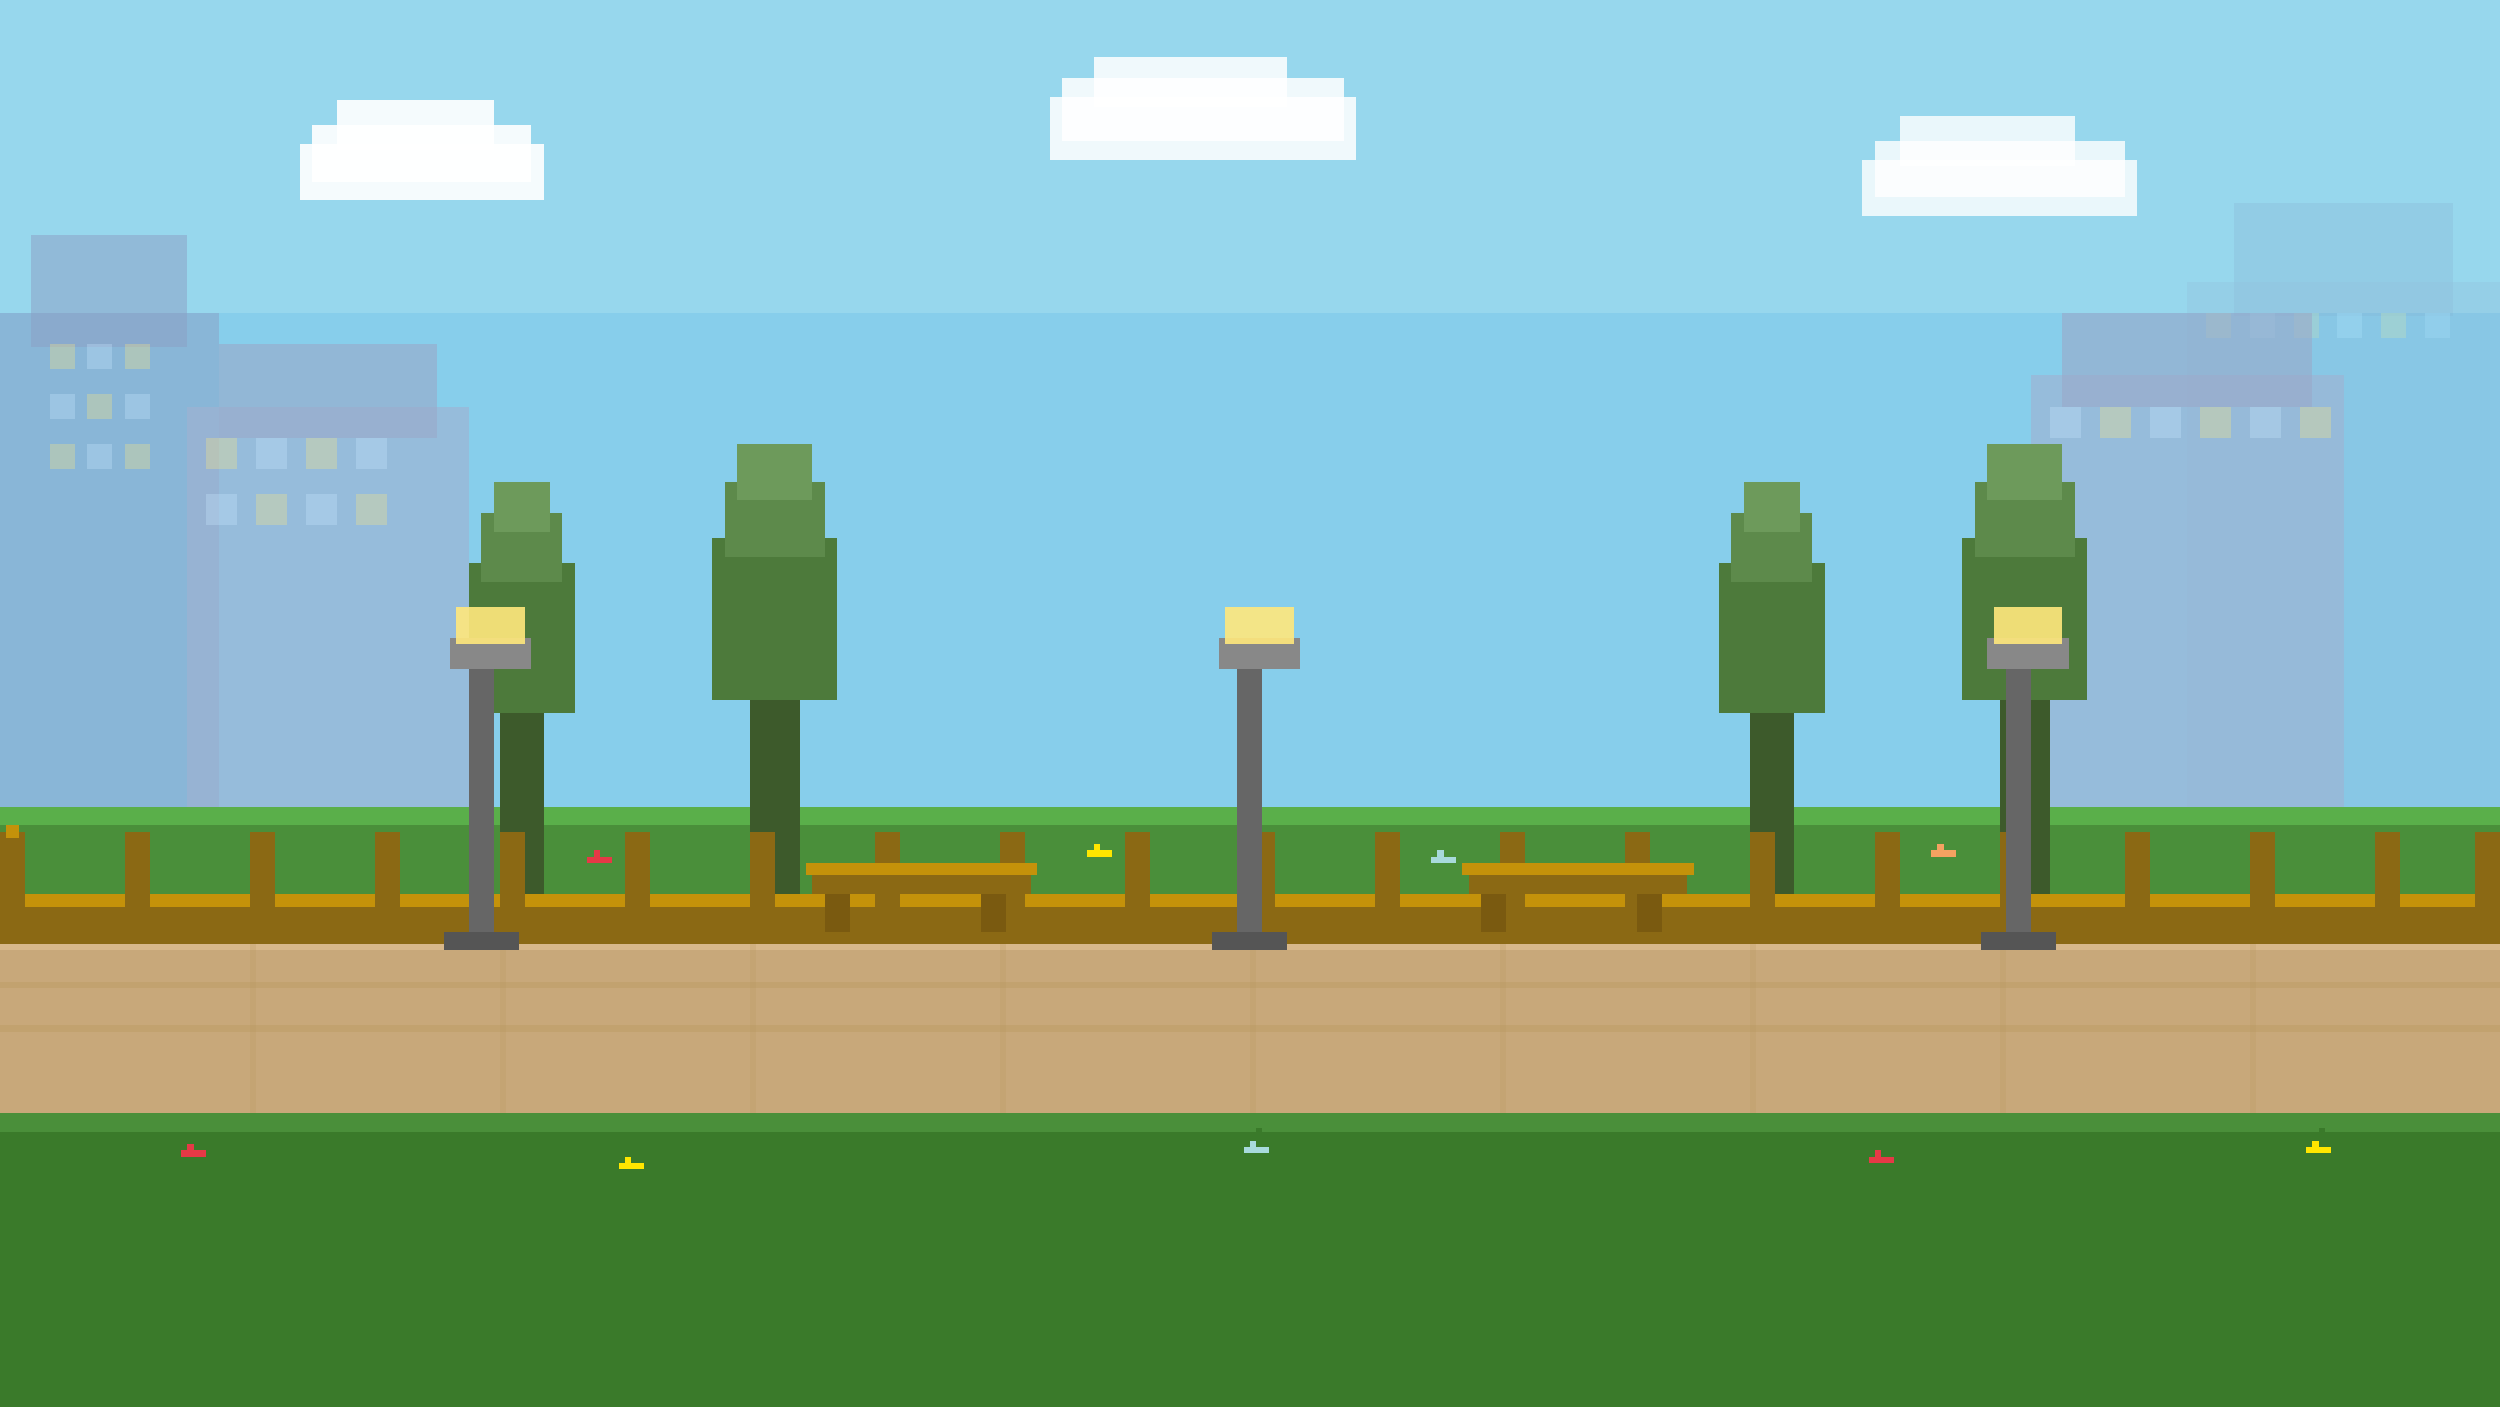
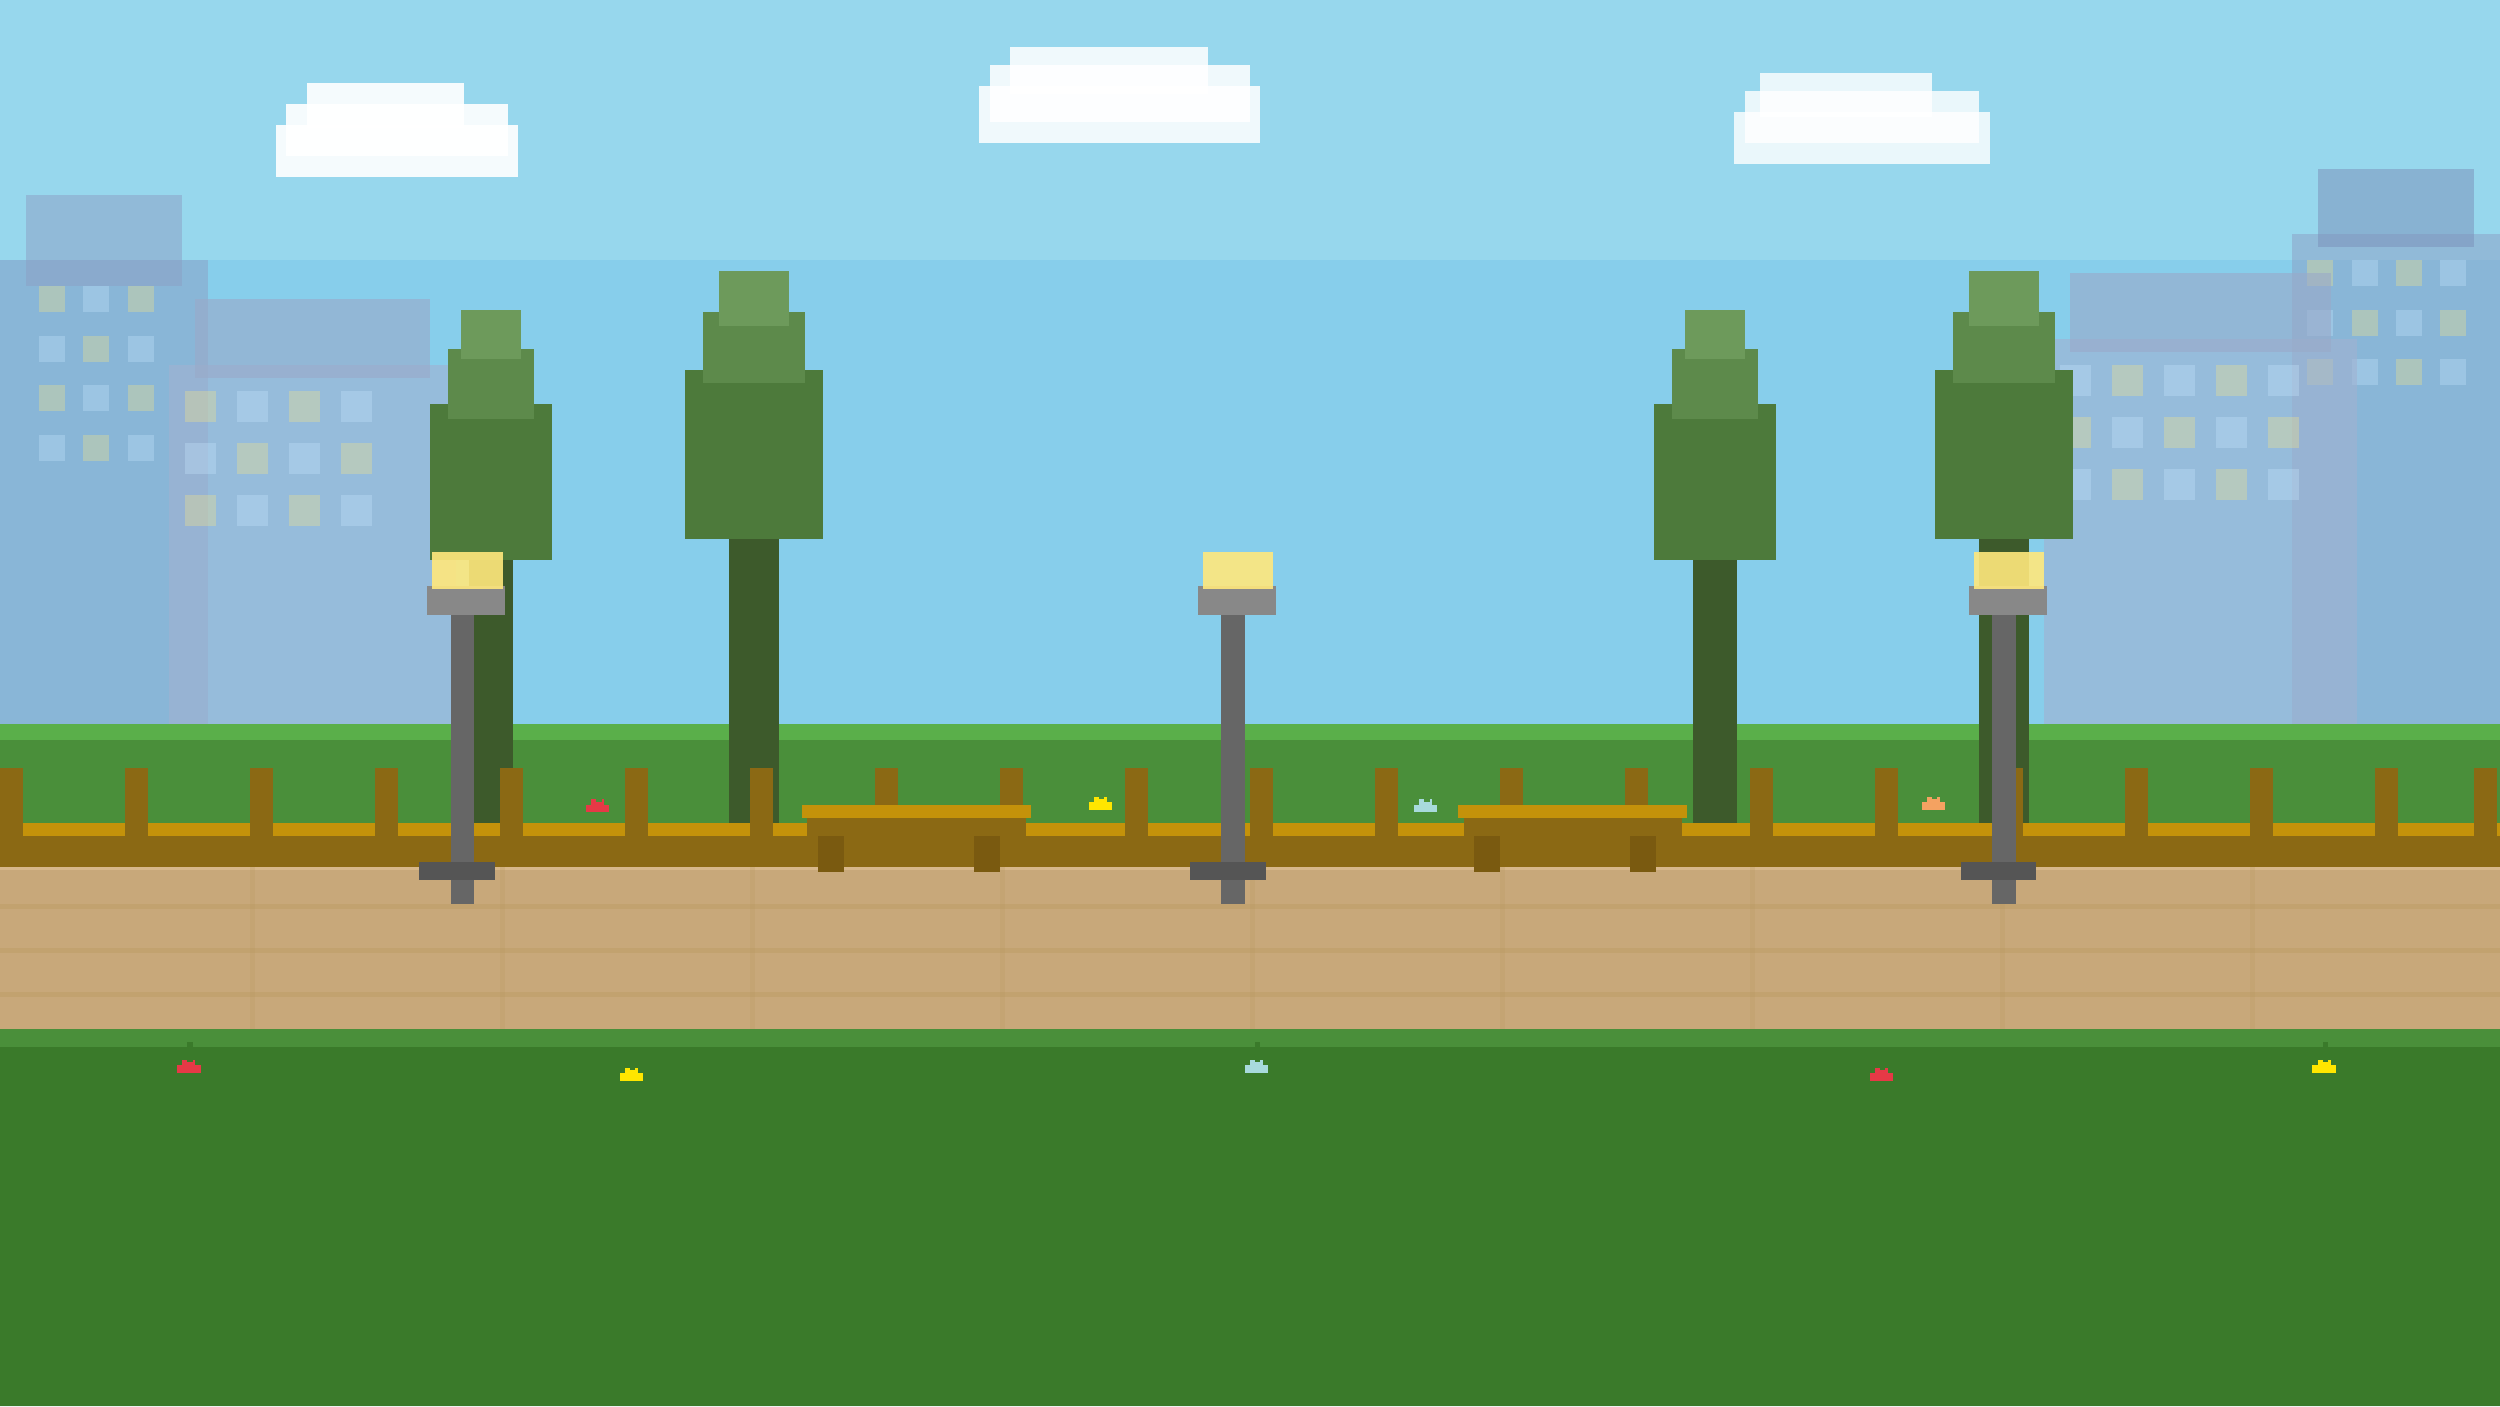
- <svg xmlns="http://www.w3.org/2000/svg" width="1672" height="941" viewBox="0 0 800 450" shape-rendering="crispEdges">
-   <rect id="plaza-sky" width="800" height="260" fill="#87CEEB" />
-   <rect id="plaza-sky-gradient" y="0" width="800" height="100" fill="#A8E0F0" opacity="0.5" />
-   <rect x="0" y="100" width="70" height="200" fill="#8B9DC3" opacity="0.5" />
-   <rect x="10" y="75" width="50" height="36" fill="#8B9DC3" opacity="0.5" />
+ <svg xmlns="http://www.w3.org/2000/svg" preserveAspectRatio="none" viewBox="0 0 1920 1080" shape-rendering="crispEdges">
+   <rect id="plaza-sky" width="1920" height="560" fill="#87CEEB" />
+   <rect id="plaza-sky-gradient" y="0" width="1920" height="200" fill="#A8E0F0" opacity="0.5" />
+   <rect x="0" y="200" width="160" height="440" fill="#8B9DC3" opacity="0.5" />
+   <rect x="20" y="150" width="120" height="70" fill="#8B9DC3" opacity="0.5" />
  <g id="plaza-bld-win-left" opacity="0.3">
-     <rect x="16" y="110" width="8" height="8" fill="#FFE87C" />
-     <rect x="28" y="110" width="8" height="8" fill="#C8E6FF" />
-     <rect x="40" y="110" width="8" height="8" fill="#FFE87C" />
-     <rect x="16" y="126" width="8" height="8" fill="#C8E6FF" />
-     <rect x="28" y="126" width="8" height="8" fill="#FFE87C" />
-     <rect x="40" y="126" width="8" height="8" fill="#C8E6FF" />
-     <rect x="16" y="142" width="8" height="8" fill="#FFE87C" />
-     <rect x="28" y="142" width="8" height="8" fill="#C8E6FF" />
-     <rect x="40" y="142" width="8" height="8" fill="#FFE87C" />
-   </g>
+     <rect x="30" y="220" width="20" height="20" fill="#FFE87C" />
+     <rect x="64" y="220" width="20" height="20" fill="#C8E6FF" />
+     <rect x="98" y="220" width="20" height="20" fill="#FFE87C" />
+     <rect x="30" y="258" width="20" height="20" fill="#C8E6FF" />
+     <rect x="64" y="258" width="20" height="20" fill="#FFE87C" />
+     <rect x="98" y="258" width="20" height="20" fill="#C8E6FF" />
+     <rect x="30" y="296" width="20" height="20" fill="#FFE87C" />
+     <rect x="64" y="296" width="20" height="20" fill="#C8E6FF" />
+     <rect x="98" y="296" width="20" height="20" fill="#FFE87C" />
+     <rect x="30" y="334" width="20" height="20" fill="#C8E6FF" />
+     <rect x="64" y="334" width="20" height="20" fill="#FFE87C" />
+     <rect x="98" y="334" width="20" height="20" fill="#C8E6FF" />
+   </g>
+   <rect x="1760" y="180" width="160" height="460" fill="#8B9DC3" opacity="0.5" />
+   <rect x="1780" y="130" width="120" height="60" fill="#7A8DB8" opacity="0.5" />
  <g id="plaza-bld-win-right" opacity="0.3">
-     <rect x="700" y="90" width="100" height="210" fill="#8B9DC3" opacity="0.5" />
-     <rect x="715" y="65" width="70" height="36" fill="#7A8DB8" opacity="0.5" />
-     <rect x="706" y="100" width="8" height="8" fill="#FFE87C" opacity="0.6" />
-     <rect x="720" y="100" width="8" height="8" fill="#C8E6FF" opacity="0.6" />
-     <rect x="734" y="100" width="8" height="8" fill="#FFE87C" opacity="0.5" />
-     <rect x="748" y="100" width="8" height="8" fill="#C8E6FF" opacity="0.6" />
-     <rect x="762" y="100" width="8" height="8" fill="#FFE87C" opacity="0.6" />
-     <rect x="776" y="100" width="8" height="8" fill="#C8E6FF" opacity="0.5" />
-   </g>
-   <rect x="60" y="130" width="90" height="180" fill="#A0B0D0" opacity="0.6" />
-   <rect x="70" y="110" width="70" height="30" fill="#9AA8C8" opacity="0.6" />
+     <rect x="1772" y="200" width="20" height="20" fill="#FFE87C" />
+     <rect x="1806" y="200" width="20" height="20" fill="#C8E6FF" />
+     <rect x="1840" y="200" width="20" height="20" fill="#FFE87C" />
+     <rect x="1874" y="200" width="20" height="20" fill="#C8E6FF" />
+     <rect x="1772" y="238" width="20" height="20" fill="#C8E6FF" />
+     <rect x="1806" y="238" width="20" height="20" fill="#FFE87C" />
+     <rect x="1840" y="238" width="20" height="20" fill="#C8E6FF" />
+     <rect x="1874" y="238" width="20" height="20" fill="#FFE87C" />
+     <rect x="1772" y="276" width="20" height="20" fill="#FFE87C" />
+     <rect x="1806" y="276" width="20" height="20" fill="#C8E6FF" />
+     <rect x="1840" y="276" width="20" height="20" fill="#FFE87C" />
+     <rect x="1874" y="276" width="20" height="20" fill="#C8E6FF" />
+   </g>
+   <rect x="130" y="280" width="220" height="400" fill="#A0B0D0" opacity="0.6" />
+   <rect x="150" y="230" width="180" height="60" fill="#9AA8C8" opacity="0.6" />
  <g id="plaza-bld-win-mid-left" opacity="0.3">
-     <rect x="66" y="140" width="10" height="10" fill="#FFE87C" />
-     <rect x="82" y="140" width="10" height="10" fill="#C8E6FF" />
-     <rect x="98" y="140" width="10" height="10" fill="#FFE87C" />
-     <rect x="114" y="140" width="10" height="10" fill="#C8E6FF" />
-     <rect x="66" y="158" width="10" height="10" fill="#C8E6FF" />
-     <rect x="82" y="158" width="10" height="10" fill="#FFE87C" />
-     <rect x="98" y="158" width="10" height="10" fill="#C8E6FF" />
-     <rect x="114" y="158" width="10" height="10" fill="#FFE87C" />
-   </g>
-   <rect x="650" y="120" width="100" height="190" fill="#A0B0D0" opacity="0.6" />
-   <rect x="660" y="100" width="80" height="30" fill="#9AA8C8" opacity="0.6" />
+     <rect x="142" y="300" width="24" height="24" fill="#FFE87C" />
+     <rect x="182" y="300" width="24" height="24" fill="#C8E6FF" />
+     <rect x="222" y="300" width="24" height="24" fill="#FFE87C" />
+     <rect x="262" y="300" width="24" height="24" fill="#C8E6FF" />
+     <rect x="142" y="340" width="24" height="24" fill="#C8E6FF" />
+     <rect x="182" y="340" width="24" height="24" fill="#FFE87C" />
+     <rect x="222" y="340" width="24" height="24" fill="#C8E6FF" />
+     <rect x="262" y="340" width="24" height="24" fill="#FFE87C" />
+     <rect x="142" y="380" width="24" height="24" fill="#FFE87C" />
+     <rect x="182" y="380" width="24" height="24" fill="#C8E6FF" />
+     <rect x="222" y="380" width="24" height="24" fill="#FFE87C" />
+     <rect x="262" y="380" width="24" height="24" fill="#C8E6FF" />
+   </g>
+   <rect x="1570" y="260" width="240" height="420" fill="#A0B0D0" opacity="0.6" />
+   <rect x="1590" y="210" width="200" height="60" fill="#9AA8C8" opacity="0.6" />
  <g id="plaza-bld-win-mid-right" opacity="0.3">
-     <rect x="656" y="130" width="10" height="10" fill="#C8E6FF" />
-     <rect x="672" y="130" width="10" height="10" fill="#FFE87C" />
-     <rect x="688" y="130" width="10" height="10" fill="#C8E6FF" />
-     <rect x="704" y="130" width="10" height="10" fill="#FFE87C" />
-     <rect x="720" y="130" width="10" height="10" fill="#C8E6FF" />
-     <rect x="736" y="130" width="10" height="10" fill="#FFE87C" />
+     <rect x="1582" y="280" width="24" height="24" fill="#C8E6FF" />
+     <rect x="1622" y="280" width="24" height="24" fill="#FFE87C" />
+     <rect x="1662" y="280" width="24" height="24" fill="#C8E6FF" />
+     <rect x="1702" y="280" width="24" height="24" fill="#FFE87C" />
+     <rect x="1742" y="280" width="24" height="24" fill="#C8E6FF" />
+     <rect x="1582" y="320" width="24" height="24" fill="#FFE87C" />
+     <rect x="1622" y="320" width="24" height="24" fill="#C8E6FF" />
+     <rect x="1662" y="320" width="24" height="24" fill="#FFE87C" />
+     <rect x="1702" y="320" width="24" height="24" fill="#C8E6FF" />
+     <rect x="1742" y="320" width="24" height="24" fill="#FFE87C" />
+     <rect x="1582" y="360" width="24" height="24" fill="#C8E6FF" />
+     <rect x="1622" y="360" width="24" height="24" fill="#FFE87C" />
+     <rect x="1662" y="360" width="24" height="24" fill="#C8E6FF" />
+     <rect x="1702" y="360" width="24" height="24" fill="#FFE87C" />
+     <rect x="1742" y="360" width="24" height="24" fill="#C8E6FF" />
  </g>
  <g id="plaza-clouds">
-     <rect x="100" y="40" width="70" height="18" fill="white" opacity="0.9" />
-     <rect x="96" y="46" width="78" height="18" fill="white" opacity="0.9" />
-     <rect x="108" y="32" width="50" height="16" fill="white" opacity="0.9" />
-     <rect x="340" y="25" width="90" height="20" fill="white" opacity="0.85" />
-     <rect x="336" y="31" width="98" height="20" fill="white" opacity="0.85" />
-     <rect x="350" y="18" width="62" height="16" fill="white" opacity="0.85" />
-     <rect x="600" y="45" width="80" height="18" fill="white" opacity="0.8" />
-     <rect x="596" y="51" width="88" height="18" fill="white" opacity="0.8" />
-     <rect x="608" y="37" width="56" height="16" fill="white" opacity="0.8" />
+     <rect x="220" y="80" width="170" height="40" fill="white" opacity="0.9" />
+     <rect x="212" y="96" width="186" height="40" fill="white" opacity="0.9" />
+     <rect x="236" y="64" width="120" height="34" fill="white" opacity="0.9" />
+     <rect x="760" y="50" width="200" height="44" fill="white" opacity="0.85" />
+     <rect x="752" y="66" width="216" height="44" fill="white" opacity="0.85" />
+     <rect x="776" y="36" width="152" height="36" fill="white" opacity="0.85" />
+     <rect x="1340" y="70" width="180" height="40" fill="white" opacity="0.8" />
+     <rect x="1332" y="86" width="196" height="40" fill="white" opacity="0.8" />
+     <rect x="1352" y="56" width="132" height="34" fill="white" opacity="0.8" />
  </g>
  <g id="plaza-stars" opacity="0">
-     <rect x="50" y="20" width="3" height="3" fill="white" />
-     <rect x="120" y="40" width="2" height="2" fill="white" />
-     <rect x="190" y="15" width="3" height="3" fill="white" />
-     <rect x="260" y="35" width="2" height="2" fill="white" />
-     <rect x="330" y="10" width="3" height="3" fill="white" />
-     <rect x="400" y="30" width="2" height="2" fill="white" />
-     <rect x="470" y="18" width="3" height="3" fill="white" />
-     <rect x="540" y="42" width="2" height="2" fill="white" />
-     <rect x="610" y="12" width="3" height="3" fill="white" />
-     <rect x="680" y="38" width="2" height="2" fill="white" />
-     <rect x="750" y="20" width="3" height="3" fill="white" />
-     <rect x="80" y="55" width="2" height="2" fill="white" />
-     <rect x="220" y="50" width="2" height="2" fill="white" />
-     <rect x="360" y="55" width="2" height="2" fill="white" />
-     <rect x="500" y="48" width="2" height="2" fill="white" />
-     <rect x="640" y="52" width="2" height="2" fill="white" />
-     <rect x="720" y="48" width="2" height="2" fill="white" />
-     <rect id="plaza-moon" x="680" y="25" width="20" height="20" fill="#FFFACD" opacity="0" />
-     <rect x="684" y="22" width="14" height="26" fill="#FFFACD" opacity="0" />
+     <rect x="100" y="40" width="6" height="6" fill="white" />
+     <rect x="280" y="90" width="4" height="4" fill="white" />
+     <rect x="460" y="30" width="6" height="6" fill="white" />
+     <rect x="620" y="80" width="4" height="4" fill="white" />
+     <rect x="800" y="20" width="6" height="6" fill="white" />
+     <rect x="960" y="70" width="4" height="4" fill="white" />
+     <rect x="1120" y="35" width="6" height="6" fill="white" />
+     <rect x="1300" y="85" width="4" height="4" fill="white" />
+     <rect x="1480" y="25" width="6" height="6" fill="white" />
+     <rect x="1660" y="75" width="4" height="4" fill="white" />
+     <rect x="1820" y="40" width="6" height="6" fill="white" />
+     <rect x="180" y="120" width="4" height="4" fill="white" />
+     <rect x="540" y="110" width="4" height="4" fill="white" />
+     <rect x="900" y="115" width="4" height="4" fill="white" />
+     <rect x="1260" y="108" width="4" height="4" fill="white" />
+     <rect x="1620" y="118" width="4" height="4" fill="white" />
+     <rect x="1880" y="105" width="4" height="4" fill="white" />
+     <rect id="plaza-moon" x="1640" y="50" width="48" height="48" fill="#FFFACD" opacity="0" />
  </g>
  <g id="plaza-rain" opacity="0">
-     <rect x="15" y="0" width="2" height="18" fill="#88AACC" class="rain-drop-plaza" style="animation-duration:0.6s;animation-delay:0s" />
-     <rect x="45" y="0" width="2" height="18" fill="#88AACC" class="rain-drop-plaza" style="animation-duration:0.7s;animation-delay:0.12s" />
-     <rect x="75" y="0" width="2" height="18" fill="#88AACC" class="rain-drop-plaza" style="animation-duration:0.65s;animation-delay:0.24s" />
-     <rect x="105" y="0" width="2" height="18" fill="#88AACC" class="rain-drop-plaza" style="animation-duration:0.72s;animation-delay:0.06s" />
-     <rect x="135" y="0" width="2" height="18" fill="#88AACC" class="rain-drop-plaza" style="animation-duration:0.58s;animation-delay:0.36s" />
-     <rect x="165" y="0" width="2" height="18" fill="#88AACC" class="rain-drop-plaza" style="animation-duration:0.68s;animation-delay:0.18s" />
-     <rect x="195" y="0" width="2" height="18" fill="#88AACC" class="rain-drop-plaza" style="animation-duration:0.62s;animation-delay:0.42s" />
-     <rect x="225" y="0" width="2" height="18" fill="#88AACC" class="rain-drop-plaza" style="animation-duration:0.75s;animation-delay:0.08s" />
-     <rect x="255" y="0" width="2" height="18" fill="#88AACC" class="rain-drop-plaza" style="animation-duration:0.63s;animation-delay:0.3s" />
-     <rect x="285" y="0" width="2" height="18" fill="#88AACC" class="rain-drop-plaza" style="animation-duration:0.7s;animation-delay:0.48s" />
-     <rect x="315" y="0" width="2" height="18" fill="#88AACC" class="rain-drop-plaza" style="animation-duration:0.66s;animation-delay:0.15s" />
-     <rect x="345" y="0" width="2" height="18" fill="#88AACC" class="rain-drop-plaza" style="animation-duration:0.6s;animation-delay:0.38s" />
-     <rect x="375" y="0" width="2" height="18" fill="#88AACC" class="rain-drop-plaza" style="animation-duration:0.74s;animation-delay:0.22s" />
-     <rect x="405" y="0" width="2" height="18" fill="#88AACC" class="rain-drop-plaza" style="animation-duration:0.67s;animation-delay:0.44s" />
-     <rect x="435" y="0" width="2" height="18" fill="#88AACC" class="rain-drop-plaza" style="animation-duration:0.61s;animation-delay:0.1s" />
-     <rect x="465" y="0" width="2" height="18" fill="#88AACC" class="rain-drop-plaza" style="animation-duration:0.71s;animation-delay:0.32s" />
-     <rect x="495" y="0" width="2" height="18" fill="#88AACC" class="rain-drop-plaza" style="animation-duration:0.64s;animation-delay:0.52s" />
-     <rect x="525" y="0" width="2" height="18" fill="#88AACC" class="rain-drop-plaza" style="animation-duration:0.69s;animation-delay:0.04s" />
-     <rect x="555" y="0" width="2" height="18" fill="#88AACC" class="rain-drop-plaza" style="animation-duration:0.73s;animation-delay:0.28s" />
-     <rect x="585" y="0" width="2" height="18" fill="#88AACC" class="rain-drop-plaza" style="animation-duration:0.6s;animation-delay:0.46s" />
-     <rect x="615" y="0" width="2" height="18" fill="#88AACC" class="rain-drop-plaza" style="animation-duration:0.67s;animation-delay:0.16s" />
-     <rect x="645" y="0" width="2" height="18" fill="#88AACC" class="rain-drop-plaza" style="animation-duration:0.76s;animation-delay:0.34s" />
-     <rect x="675" y="0" width="2" height="18" fill="#88AACC" class="rain-drop-plaza" style="animation-duration:0.62s;animation-delay:0.5s" />
-     <rect x="705" y="0" width="2" height="18" fill="#88AACC" class="rain-drop-plaza" style="animation-duration:0.7s;animation-delay:0.2s" />
-     <rect x="735" y="0" width="2" height="18" fill="#88AACC" class="rain-drop-plaza" style="animation-duration:0.65s;animation-delay:0.4s" />
-     <rect x="765" y="0" width="2" height="18" fill="#88AACC" class="rain-drop-plaza" style="animation-duration:0.72s;animation-delay:0.14s" />
-     <rect x="30" y="0" width="2" height="14" fill="#88AACC" class="rain-drop-plaza" style="animation-duration:0.55s;animation-delay:0.55s" />
-     <rect x="90" y="0" width="2" height="14" fill="#88AACC" class="rain-drop-plaza" style="animation-duration:0.62s;animation-delay:0.67s" />
-     <rect x="150" y="0" width="2" height="14" fill="#88AACC" class="rain-drop-plaza" style="animation-duration:0.58s;animation-delay:0.72s" />
-     <rect x="210" y="0" width="2" height="14" fill="#88AACC" class="rain-drop-plaza" style="animation-duration:0.65s;animation-delay:0.58s" />
-     <rect x="270" y="0" width="2" height="14" fill="#88AACC" class="rain-drop-plaza" style="animation-duration:0.6s;animation-delay:0.8s" />
-     <rect x="330" y="0" width="2" height="14" fill="#88AACC" class="rain-drop-plaza" style="animation-duration:0.68s;animation-delay:0.62s" />
-     <rect x="390" y="0" width="2" height="14" fill="#88AACC" class="rain-drop-plaza" style="animation-duration:0.56s;animation-delay:0.75s" />
-     <rect x="450" y="0" width="2" height="14" fill="#88AACC" class="rain-drop-plaza" style="animation-duration:0.63s;animation-delay:0.7s" />
-     <rect x="510" y="0" width="2" height="14" fill="#88AACC" class="rain-drop-plaza" style="animation-duration:0.7s;animation-delay:0.56s" />
-     <rect x="570" y="0" width="2" height="14" fill="#88AACC" class="rain-drop-plaza" style="animation-duration:0.57s;animation-delay:0.82s" />
-     <rect x="630" y="0" width="2" height="14" fill="#88AACC" class="rain-drop-plaza" style="animation-duration:0.66s;animation-delay:0.64s" />
-     <rect x="690" y="0" width="2" height="14" fill="#88AACC" class="rain-drop-plaza" style="animation-duration:0.61s;animation-delay:0.78s" />
-     <rect x="750" y="0" width="2" height="14" fill="#88AACC" class="rain-drop-plaza" style="animation-duration:0.69s;animation-delay:0.6s" />
-     <rect x="790" y="0" width="2" height="14" fill="#88AACC" class="rain-drop-plaza" style="animation-duration:0.59s;animation-delay:0.85s" />
-   </g>
-   <rect y="258" width="800" height="50" fill="#4A8F3A" />
-   <rect y="258" width="800" height="6" fill="#5AAF4A" />
-   <rect x="160" y="220" width="14" height="90" fill="#3D5A2B" />
-   <rect x="150" y="180" width="34" height="48" fill="#4D7A3B" />
-   <rect x="154" y="164" width="26" height="22" fill="#5D8A4B" />
-   <rect x="158" y="154" width="18" height="16" fill="#6D9A5B" />
-   <rect x="240" y="215" width="16" height="95" fill="#3D5A2B" />
-   <rect x="228" y="172" width="40" height="52" fill="#4D7A3B" />
-   <rect x="232" y="154" width="32" height="24" fill="#5D8A4B" />
-   <rect x="236" y="142" width="24" height="18" fill="#6D9A5B" />
-   <rect x="560" y="220" width="14" height="90" fill="#3D5A2B" />
-   <rect x="550" y="180" width="34" height="48" fill="#4D7A3B" />
-   <rect x="554" y="164" width="26" height="22" fill="#5D8A4B" />
-   <rect x="558" y="154" width="18" height="16" fill="#6D9A5B" />
-   <rect x="640" y="215" width="16" height="95" fill="#3D5A2B" />
-   <rect x="628" y="172" width="40" height="52" fill="#4D7A3B" />
-   <rect x="632" y="154" width="32" height="24" fill="#5D8A4B" />
-   <rect x="636" y="142" width="24" height="18" fill="#6D9A5B" />
-   <rect y="300" width="800" height="60" fill="#C8A87A" />
-   <rect y="300" width="800" height="4" fill="#D8B88A" />
-   <rect x="0" y="314" width="800" height="2" fill="#B89860" opacity="0.4" />
-   <rect x="0" y="328" width="800" height="2" fill="#B89860" opacity="0.4" />
-   <rect x="80" y="300" width="2" height="60" fill="#B89860" opacity="0.25" />
-   <rect x="160" y="300" width="2" height="60" fill="#B89860" opacity="0.25" />
-   <rect x="240" y="300" width="2" height="60" fill="#B89860" opacity="0.25" />
-   <rect x="320" y="300" width="2" height="60" fill="#B89860" opacity="0.25" />
-   <rect x="400" y="300" width="2" height="60" fill="#B89860" opacity="0.25" />
-   <rect x="480" y="300" width="2" height="60" fill="#B89860" opacity="0.25" />
-   <rect x="560" y="300" width="2" height="60" fill="#B89860" opacity="0.25" />
-   <rect x="640" y="300" width="2" height="60" fill="#B89860" opacity="0.25" />
-   <rect x="720" y="300" width="2" height="60" fill="#B89860" opacity="0.25" />
-   <rect y="288" width="800" height="14" fill="#8B6914" />
-   <rect y="286" width="800" height="4" fill="#C4920A" />
-   <rect x="0" y="266" width="8" height="24" fill="#8B6914" />
-   <rect x="2" y="264" width="4" height="4" fill="#C4920A" />
-   <rect x="40" y="266" width="8" height="24" fill="#8B6914" />
-   <rect x="80" y="266" width="8" height="24" fill="#8B6914" />
-   <rect x="120" y="266" width="8" height="24" fill="#8B6914" />
-   <rect x="160" y="266" width="8" height="24" fill="#8B6914" />
-   <rect x="200" y="266" width="8" height="24" fill="#8B6914" />
-   <rect x="240" y="266" width="8" height="24" fill="#8B6914" />
-   <rect x="280" y="266" width="8" height="24" fill="#8B6914" />
-   <rect x="320" y="266" width="8" height="24" fill="#8B6914" />
-   <rect x="360" y="266" width="8" height="24" fill="#8B6914" />
-   <rect x="400" y="266" width="8" height="24" fill="#8B6914" />
-   <rect x="440" y="266" width="8" height="24" fill="#8B6914" />
-   <rect x="480" y="266" width="8" height="24" fill="#8B6914" />
-   <rect x="520" y="266" width="8" height="24" fill="#8B6914" />
-   <rect x="560" y="266" width="8" height="24" fill="#8B6914" />
-   <rect x="600" y="266" width="8" height="24" fill="#8B6914" />
-   <rect x="640" y="266" width="8" height="24" fill="#8B6914" />
-   <rect x="680" y="266" width="8" height="24" fill="#8B6914" />
-   <rect x="720" y="266" width="8" height="24" fill="#8B6914" />
-   <rect x="760" y="266" width="8" height="24" fill="#8B6914" />
-   <rect x="792" y="266" width="8" height="24" fill="#8B6914" />
-   <rect x="150" y="210" width="8" height="92" fill="#666" />
-   <rect x="144" y="204" width="26" height="10" fill="#888" />
-   <rect x="146" y="194" width="22" height="12" fill="#FFE87C" opacity="0.9" />
-   <rect x="142" y="298" width="24" height="6" fill="#555" />
-   <rect id="plaza-lamp-glow-1" x="126" y="192" width="56" height="34" fill="#FFE87C" opacity="0" />
-   <rect x="396" y="210" width="8" height="92" fill="#666" />
-   <rect x="390" y="204" width="26" height="10" fill="#888" />
-   <rect x="392" y="194" width="22" height="12" fill="#FFE87C" opacity="0.9" />
-   <rect x="388" y="298" width="24" height="6" fill="#555" />
-   <rect id="plaza-lamp-glow-2" x="372" y="192" width="56" height="34" fill="#FFE87C" opacity="0" />
-   <rect x="642" y="210" width="8" height="92" fill="#666" />
-   <rect x="636" y="204" width="26" height="10" fill="#888" />
-   <rect x="638" y="194" width="22" height="12" fill="#FFE87C" opacity="0.9" />
-   <rect x="634" y="298" width="24" height="6" fill="#555" />
-   <rect id="plaza-lamp-glow-3" x="618" y="192" width="56" height="34" fill="#FFE87C" opacity="0" />
-   <rect x="260" y="278" width="70" height="8" fill="#8B6914" />
-   <rect x="258" y="276" width="74" height="4" fill="#C4920A" />
-   <rect x="264" y="286" width="8" height="12" fill="#7A5A10" />
-   <rect x="314" y="286" width="8" height="12" fill="#7A5A10" />
-   <rect x="470" y="278" width="70" height="8" fill="#8B6914" />
-   <rect x="468" y="276" width="74" height="4" fill="#C4920A" />
-   <rect x="474" y="286" width="8" height="12" fill="#7A5A10" />
-   <rect x="524" y="286" width="8" height="12" fill="#7A5A10" />
-   <rect x="190" y="272" width="4" height="4" fill="#E63946" />
-   <rect x="188" y="274" width="8" height="2" fill="#E63946" />
-   <rect x="192" y="268" width="2" height="6" fill="#4A8F3A" />
-   <rect x="350" y="270" width="4" height="4" fill="#FFE600" />
-   <rect x="348" y="272" width="8" height="2" fill="#FFE600" />
-   <rect x="352" y="266" width="2" height="6" fill="#4A8F3A" />
-   <rect x="460" y="272" width="4" height="4" fill="#A8DADC" />
-   <rect x="458" y="274" width="8" height="2" fill="#A8DADC" />
-   <rect x="462" y="268" width="2" height="6" fill="#4A8F3A" />
-   <rect x="620" y="270" width="4" height="4" fill="#F4A261" />
-   <rect x="618" y="272" width="8" height="2" fill="#F4A261" />
-   <rect x="622" y="266" width="2" height="6" fill="#4A8F3A" />
-   <rect y="356" width="800" height="94" fill="#3A7A2A" />
-   <rect y="356" width="800" height="6" fill="#4A8F3A" />
-   <rect x="60" y="366" width="4" height="4" fill="#E63946" />
-   <rect x="58" y="368" width="8" height="2" fill="#E63946" />
-   <rect x="62" y="362" width="2" height="6" fill="#3A7A2A" />
-   <rect x="200" y="370" width="4" height="4" fill="#FFE600" />
-   <rect x="198" y="372" width="8" height="2" fill="#FFE600" />
-   <rect x="202" y="366" width="2" height="6" fill="#3A7A2A" />
-   <rect x="400" y="365" width="4" height="4" fill="#A8DADC" />
-   <rect x="398" y="367" width="8" height="2" fill="#A8DADC" />
-   <rect x="402" y="361" width="2" height="6" fill="#3A7A2A" />
-   <rect x="600" y="368" width="4" height="4" fill="#E63946" />
-   <rect x="598" y="370" width="8" height="2" fill="#E63946" />
-   <rect x="602" y="364" width="2" height="6" fill="#3A7A2A" />
-   <rect x="740" y="365" width="4" height="4" fill="#FFE600" />
-   <rect x="738" y="367" width="8" height="2" fill="#FFE600" />
-   <rect x="742" y="361" width="2" height="6" fill="#3A7A2A" />
+     <rect x="40" y="0" width="4" height="40" fill="#88AACC" opacity="0.5" />
+     <rect x="120" y="0" width="4" height="40" fill="#88AACC" opacity="0.5" />
+     <rect x="200" y="0" width="4" height="40" fill="#88AACC" opacity="0.5" />
+     <rect x="280" y="0" width="4" height="40" fill="#88AACC" opacity="0.5" />
+     <rect x="360" y="0" width="4" height="40" fill="#88AACC" opacity="0.5" />
+     <rect x="440" y="0" width="4" height="40" fill="#88AACC" opacity="0.5" />
+     <rect x="520" y="0" width="4" height="40" fill="#88AACC" opacity="0.5" />
+     <rect x="600" y="0" width="4" height="40" fill="#88AACC" opacity="0.5" />
+     <rect x="680" y="0" width="4" height="40" fill="#88AACC" opacity="0.5" />
+     <rect x="760" y="0" width="4" height="40" fill="#88AACC" opacity="0.5" />
+     <rect x="840" y="0" width="4" height="40" fill="#88AACC" opacity="0.5" />
+     <rect x="920" y="0" width="4" height="40" fill="#88AACC" opacity="0.5" />
+     <rect x="1000" y="0" width="4" height="40" fill="#88AACC" opacity="0.5" />
+     <rect x="1080" y="0" width="4" height="40" fill="#88AACC" opacity="0.5" />
+     <rect x="1160" y="0" width="4" height="40" fill="#88AACC" opacity="0.5" />
+     <rect x="1240" y="0" width="4" height="40" fill="#88AACC" opacity="0.5" />
+     <rect x="1320" y="0" width="4" height="40" fill="#88AACC" opacity="0.5" />
+     <rect x="1400" y="0" width="4" height="40" fill="#88AACC" opacity="0.5" />
+     <rect x="1480" y="0" width="4" height="40" fill="#88AACC" opacity="0.5" />
+     <rect x="1560" y="0" width="4" height="40" fill="#88AACC" opacity="0.5" />
+     <rect x="1640" y="0" width="4" height="40" fill="#88AACC" opacity="0.5" />
+     <rect x="1720" y="0" width="4" height="40" fill="#88AACC" opacity="0.5" />
+     <rect x="1800" y="0" width="4" height="40" fill="#88AACC" opacity="0.5" />
+     <rect x="1880" y="0" width="4" height="40" fill="#88AACC" opacity="0.5" />
+   </g>
+   <rect y="556" width="1920" height="110" fill="#4A8F3A" />
+   <rect y="556" width="1920" height="12" fill="#5AAF4A" />
+   <rect x="360" y="420" width="34" height="246" fill="#3D5A2B" />
+   <rect x="330" y="310" width="94" height="120" fill="#4D7A3B" />
+   <rect x="344" y="268" width="66" height="54" fill="#5D8A4B" />
+   <rect x="354" y="238" width="46" height="38" fill="#6D9A5B" />
+   <rect x="560" y="400" width="38" height="266" fill="#3D5A2B" />
+   <rect x="526" y="284" width="106" height="130" fill="#4D7A3B" />
+   <rect x="540" y="240" width="78" height="54" fill="#5D8A4B" />
+   <rect x="552" y="208" width="54" height="42" fill="#6D9A5B" />
+   <rect x="1300" y="420" width="34" height="246" fill="#3D5A2B" />
+   <rect x="1270" y="310" width="94" height="120" fill="#4D7A3B" />
+   <rect x="1284" y="268" width="66" height="54" fill="#5D8A4B" />
+   <rect x="1294" y="238" width="46" height="38" fill="#6D9A5B" />
+   <rect x="1520" y="400" width="38" height="266" fill="#3D5A2B" />
+   <rect x="1486" y="284" width="106" height="130" fill="#4D7A3B" />
+   <rect x="1500" y="240" width="78" height="54" fill="#5D8A4B" />
+   <rect x="1512" y="208" width="54" height="42" fill="#6D9A5B" />
+   <rect y="660" width="1920" height="134" fill="#C8A87A" />
+   <rect y="660" width="1920" height="8" fill="#D8B88A" />
+   <rect x="0" y="694" width="1920" height="4" fill="#B89860" opacity="0.4" />
+   <rect x="0" y="728" width="1920" height="4" fill="#B89860" opacity="0.4" />
+   <rect x="0" y="762" width="1920" height="4" fill="#B89860" opacity="0.4" />
+   <rect x="192" y="660" width="4" height="134" fill="#B89860" opacity="0.25" />
+   <rect x="384" y="660" width="4" height="134" fill="#B89860" opacity="0.25" />
+   <rect x="576" y="660" width="4" height="134" fill="#B89860" opacity="0.25" />
+   <rect x="768" y="660" width="4" height="134" fill="#B89860" opacity="0.25" />
+   <rect x="960" y="660" width="4" height="134" fill="#B89860" opacity="0.25" />
+   <rect x="1152" y="660" width="4" height="134" fill="#B89860" opacity="0.25" />
+   <rect x="1344" y="660" width="4" height="134" fill="#B89860" opacity="0.25" />
+   <rect x="1536" y="660" width="4" height="134" fill="#B89860" opacity="0.25" />
+   <rect x="1728" y="660" width="4" height="134" fill="#B89860" opacity="0.25" />
+   <rect y="638" width="1920" height="28" fill="#8B6914" />
+   <rect y="632" width="1920" height="10" fill="#C4920A" />
+   <rect x="0" y="590" width="18" height="58" fill="#8B6914" />
+   <rect x="96" y="590" width="18" height="58" fill="#8B6914" />
+   <rect x="192" y="590" width="18" height="58" fill="#8B6914" />
+   <rect x="288" y="590" width="18" height="58" fill="#8B6914" />
+   <rect x="384" y="590" width="18" height="58" fill="#8B6914" />
+   <rect x="480" y="590" width="18" height="58" fill="#8B6914" />
+   <rect x="576" y="590" width="18" height="58" fill="#8B6914" />
+   <rect x="672" y="590" width="18" height="58" fill="#8B6914" />
+   <rect x="768" y="590" width="18" height="58" fill="#8B6914" />
+   <rect x="864" y="590" width="18" height="58" fill="#8B6914" />
+   <rect x="960" y="590" width="18" height="58" fill="#8B6914" />
+   <rect x="1056" y="590" width="18" height="58" fill="#8B6914" />
+   <rect x="1152" y="590" width="18" height="58" fill="#8B6914" />
+   <rect x="1248" y="590" width="18" height="58" fill="#8B6914" />
+   <rect x="1344" y="590" width="18" height="58" fill="#8B6914" />
+   <rect x="1440" y="590" width="18" height="58" fill="#8B6914" />
+   <rect x="1536" y="590" width="18" height="58" fill="#8B6914" />
+   <rect x="1632" y="590" width="18" height="58" fill="#8B6914" />
+   <rect x="1728" y="590" width="18" height="58" fill="#8B6914" />
+   <rect x="1824" y="590" width="18" height="58" fill="#8B6914" />
+   <rect x="1900" y="590" width="18" height="58" fill="#8B6914" />
+   <rect x="346" y="466" width="18" height="228" fill="#666" />
+   <rect x="328" y="450" width="60" height="22" fill="#888" />
+   <rect x="332" y="424" width="54" height="28" fill="#FFE87C" opacity="0.9" />
+   <rect x="322" y="662" width="58" height="14" fill="#555" />
+   <rect id="plaza-lamp-glow-1" x="296" y="420" width="130" height="80" fill="#FFE87C" opacity="0" />
+   <rect x="938" y="466" width="18" height="228" fill="#666" />
+   <rect x="920" y="450" width="60" height="22" fill="#888" />
+   <rect x="924" y="424" width="54" height="28" fill="#FFE87C" opacity="0.9" />
+   <rect x="914" y="662" width="58" height="14" fill="#555" />
+   <rect id="plaza-lamp-glow-2" x="888" y="420" width="130" height="80" fill="#FFE87C" opacity="0" />
+   <rect x="1530" y="466" width="18" height="228" fill="#666" />
+   <rect x="1512" y="450" width="60" height="22" fill="#888" />
+   <rect x="1516" y="424" width="54" height="28" fill="#FFE87C" opacity="0.9" />
+   <rect x="1506" y="662" width="58" height="14" fill="#555" />
+   <rect id="plaza-lamp-glow-3" x="1480" y="420" width="130" height="80" fill="#FFE87C" opacity="0" />
+   <rect x="620" y="624" width="168" height="18" fill="#8B6914" />
+   <rect x="616" y="618" width="176" height="10" fill="#C4920A" />
+   <rect x="628" y="642" width="20" height="28" fill="#7A5A10" />
+   <rect x="748" y="642" width="20" height="28" fill="#7A5A10" />
+   <rect x="1124" y="624" width="168" height="18" fill="#8B6914" />
+   <rect x="1120" y="618" width="176" height="10" fill="#C4920A" />
+   <rect x="1132" y="642" width="20" height="28" fill="#7A5A10" />
+   <rect x="1252" y="642" width="20" height="28" fill="#7A5A10" />
+   <rect x="454" y="614" width="10" height="10" fill="#E63946" />
+   <rect x="450" y="618" width="18" height="6" fill="#E63946" />
+   <rect x="458" y="600" width="4" height="16" fill="#4A8F3A" />
+   <rect x="840" y="612" width="10" height="10" fill="#FFE600" />
+   <rect x="836" y="616" width="18" height="6" fill="#FFE600" />
+   <rect x="844" y="598" width="4" height="16" fill="#4A8F3A" />
+   <rect x="1090" y="614" width="10" height="10" fill="#A8DADC" />
+   <rect x="1086" y="618" width="18" height="6" fill="#A8DADC" />
+   <rect x="1094" y="600" width="4" height="16" fill="#4A8F3A" />
+   <rect x="1480" y="612" width="10" height="10" fill="#F4A261" />
+   <rect x="1476" y="616" width="18" height="6" fill="#F4A261" />
+   <rect x="1484" y="598" width="4" height="16" fill="#4A8F3A" />
+   <rect y="790" width="1920" height="290" fill="#3A7A2A" />
+   <rect y="790" width="1920" height="14" fill="#4A8F3A" />
+   <rect x="140" y="814" width="10" height="10" fill="#E63946" />
+   <rect x="136" y="818" width="18" height="6" fill="#E63946" />
+   <rect x="144" y="800" width="4" height="16" fill="#3A7A2A" />
+   <rect x="480" y="820" width="10" height="10" fill="#FFE600" />
+   <rect x="476" y="824" width="18" height="6" fill="#FFE600" />
+   <rect x="484" y="806" width="4" height="16" fill="#3A7A2A" />
+   <rect x="960" y="814" width="10" height="10" fill="#A8DADC" />
+   <rect x="956" y="818" width="18" height="6" fill="#A8DADC" />
+   <rect x="964" y="800" width="4" height="16" fill="#3A7A2A" />
+   <rect x="1440" y="820" width="10" height="10" fill="#E63946" />
+   <rect x="1436" y="824" width="18" height="6" fill="#E63946" />
+   <rect x="1444" y="806" width="4" height="16" fill="#3A7A2A" />
+   <rect x="1780" y="814" width="10" height="10" fill="#FFE600" />
+   <rect x="1776" y="818" width="18" height="6" fill="#FFE600" />
+   <rect x="1784" y="800" width="4" height="16" fill="#3A7A2A" />
</svg>
